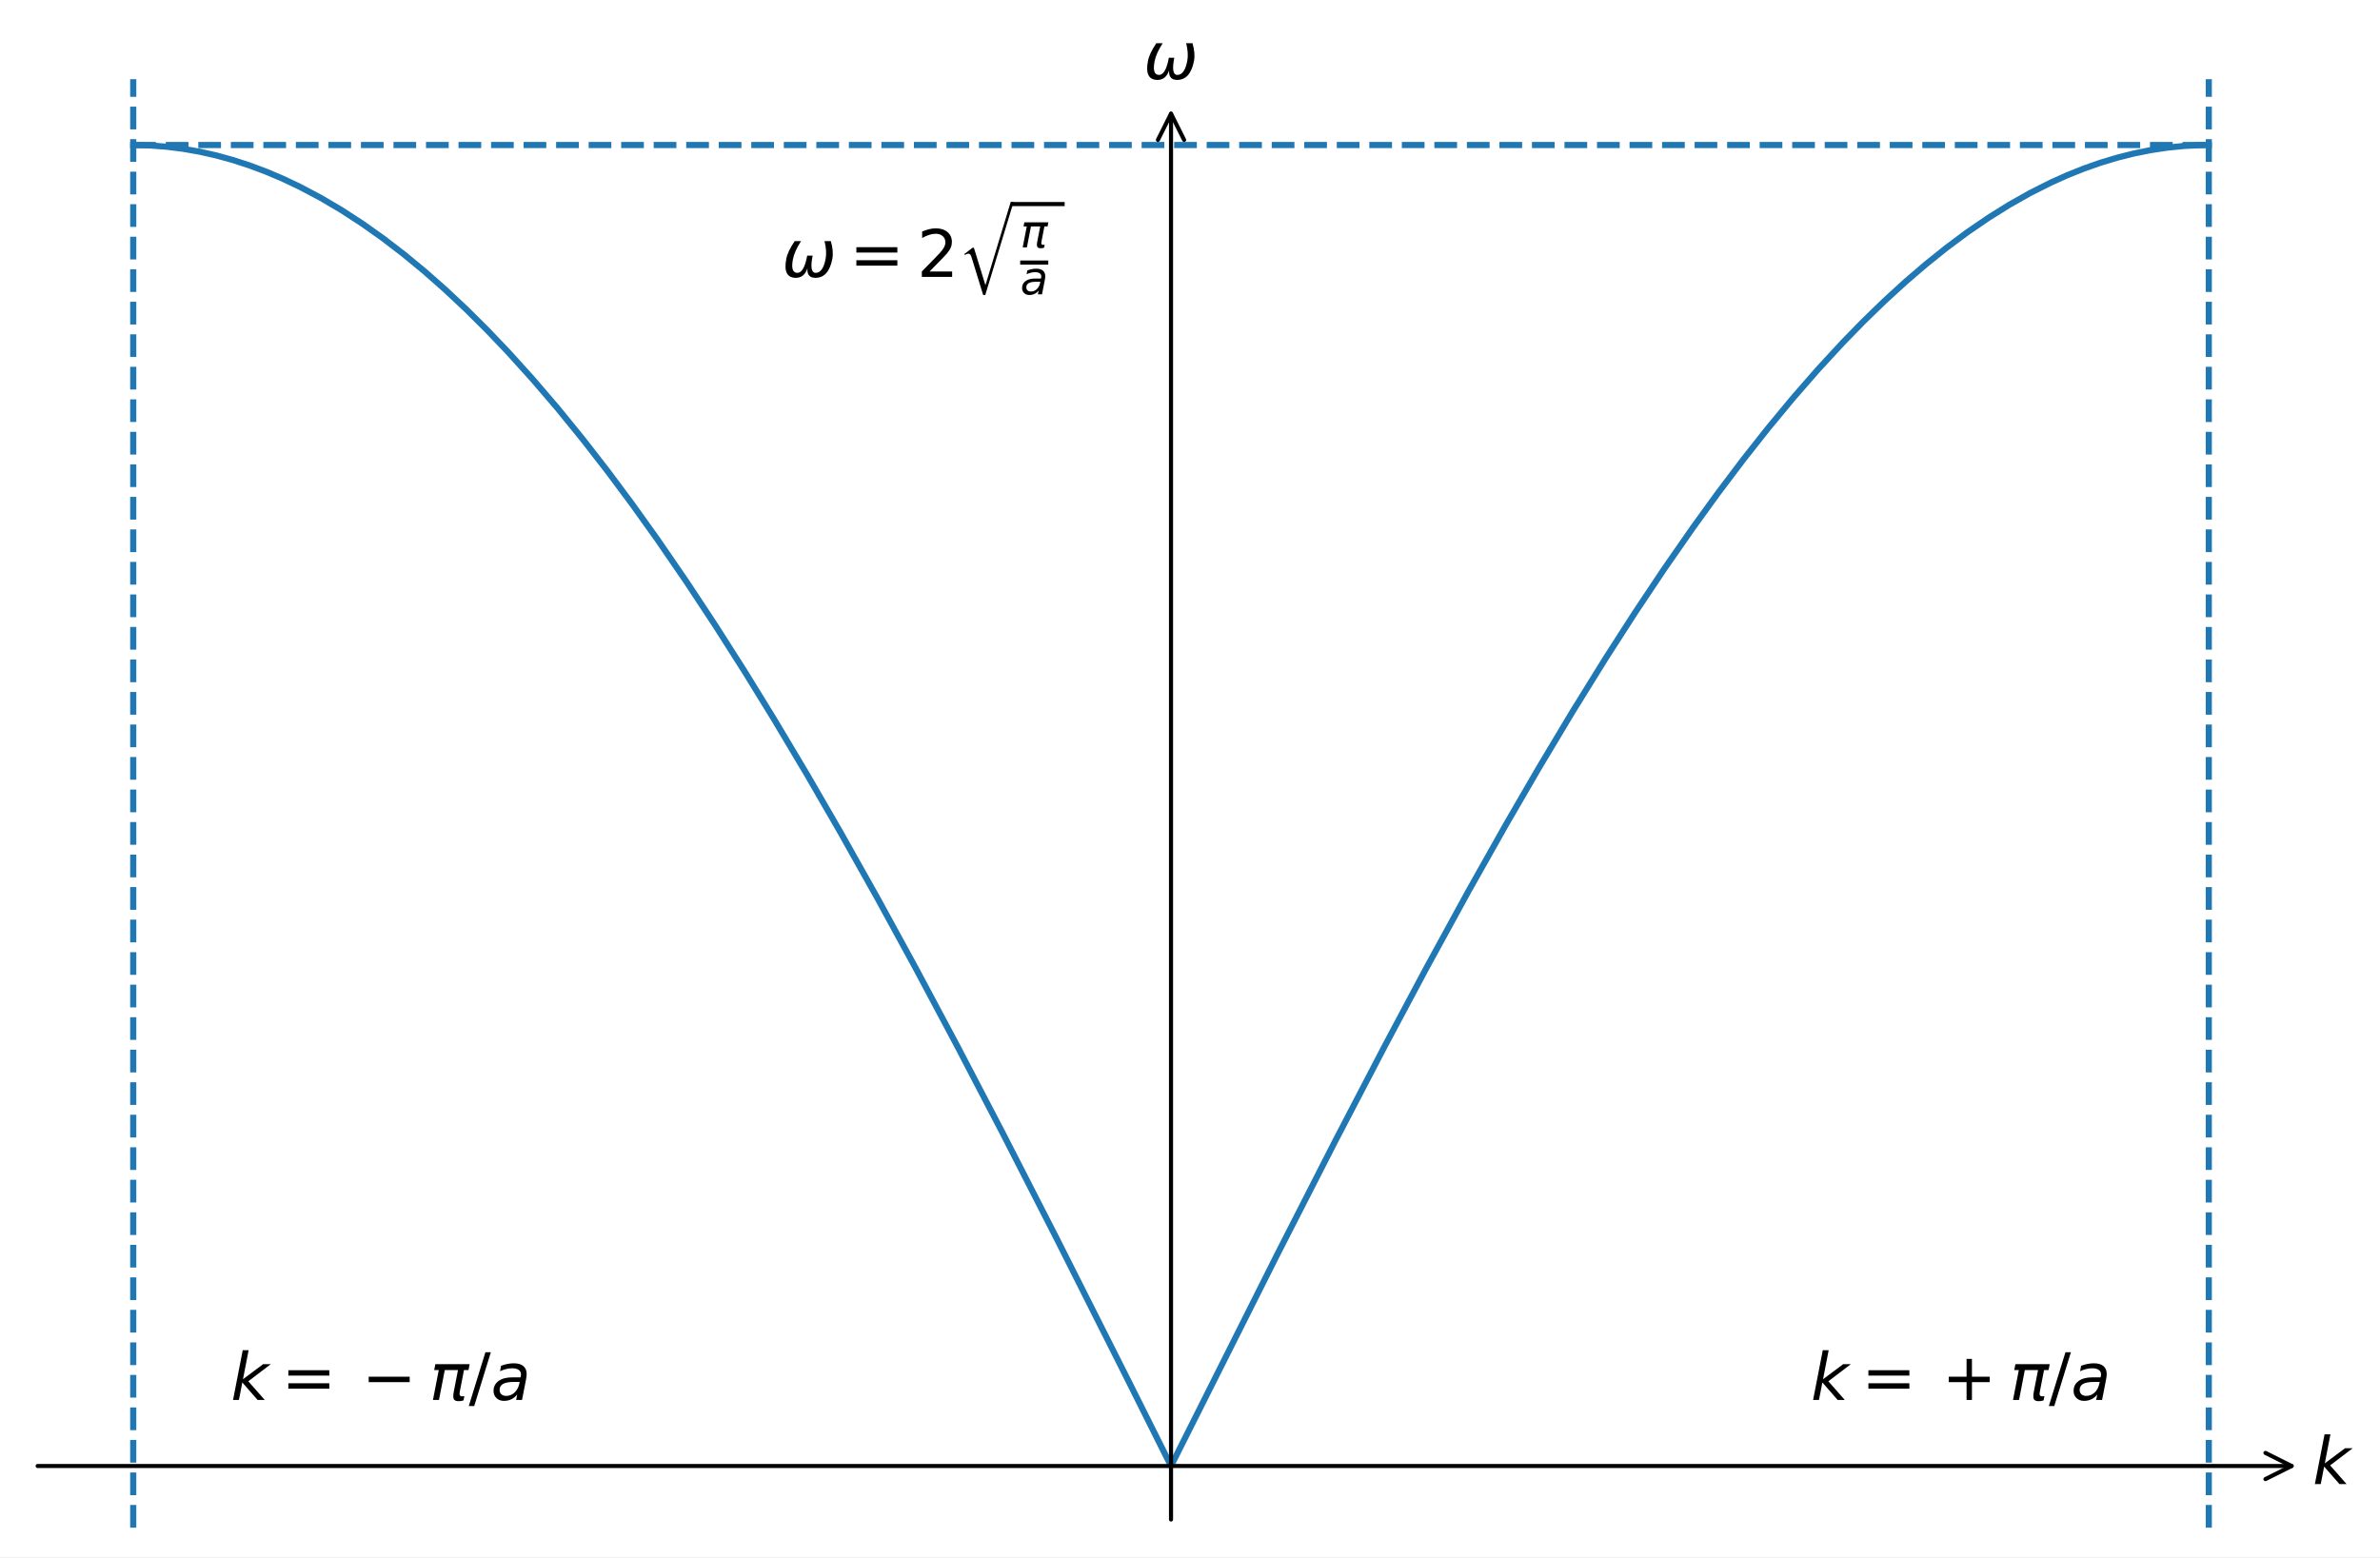
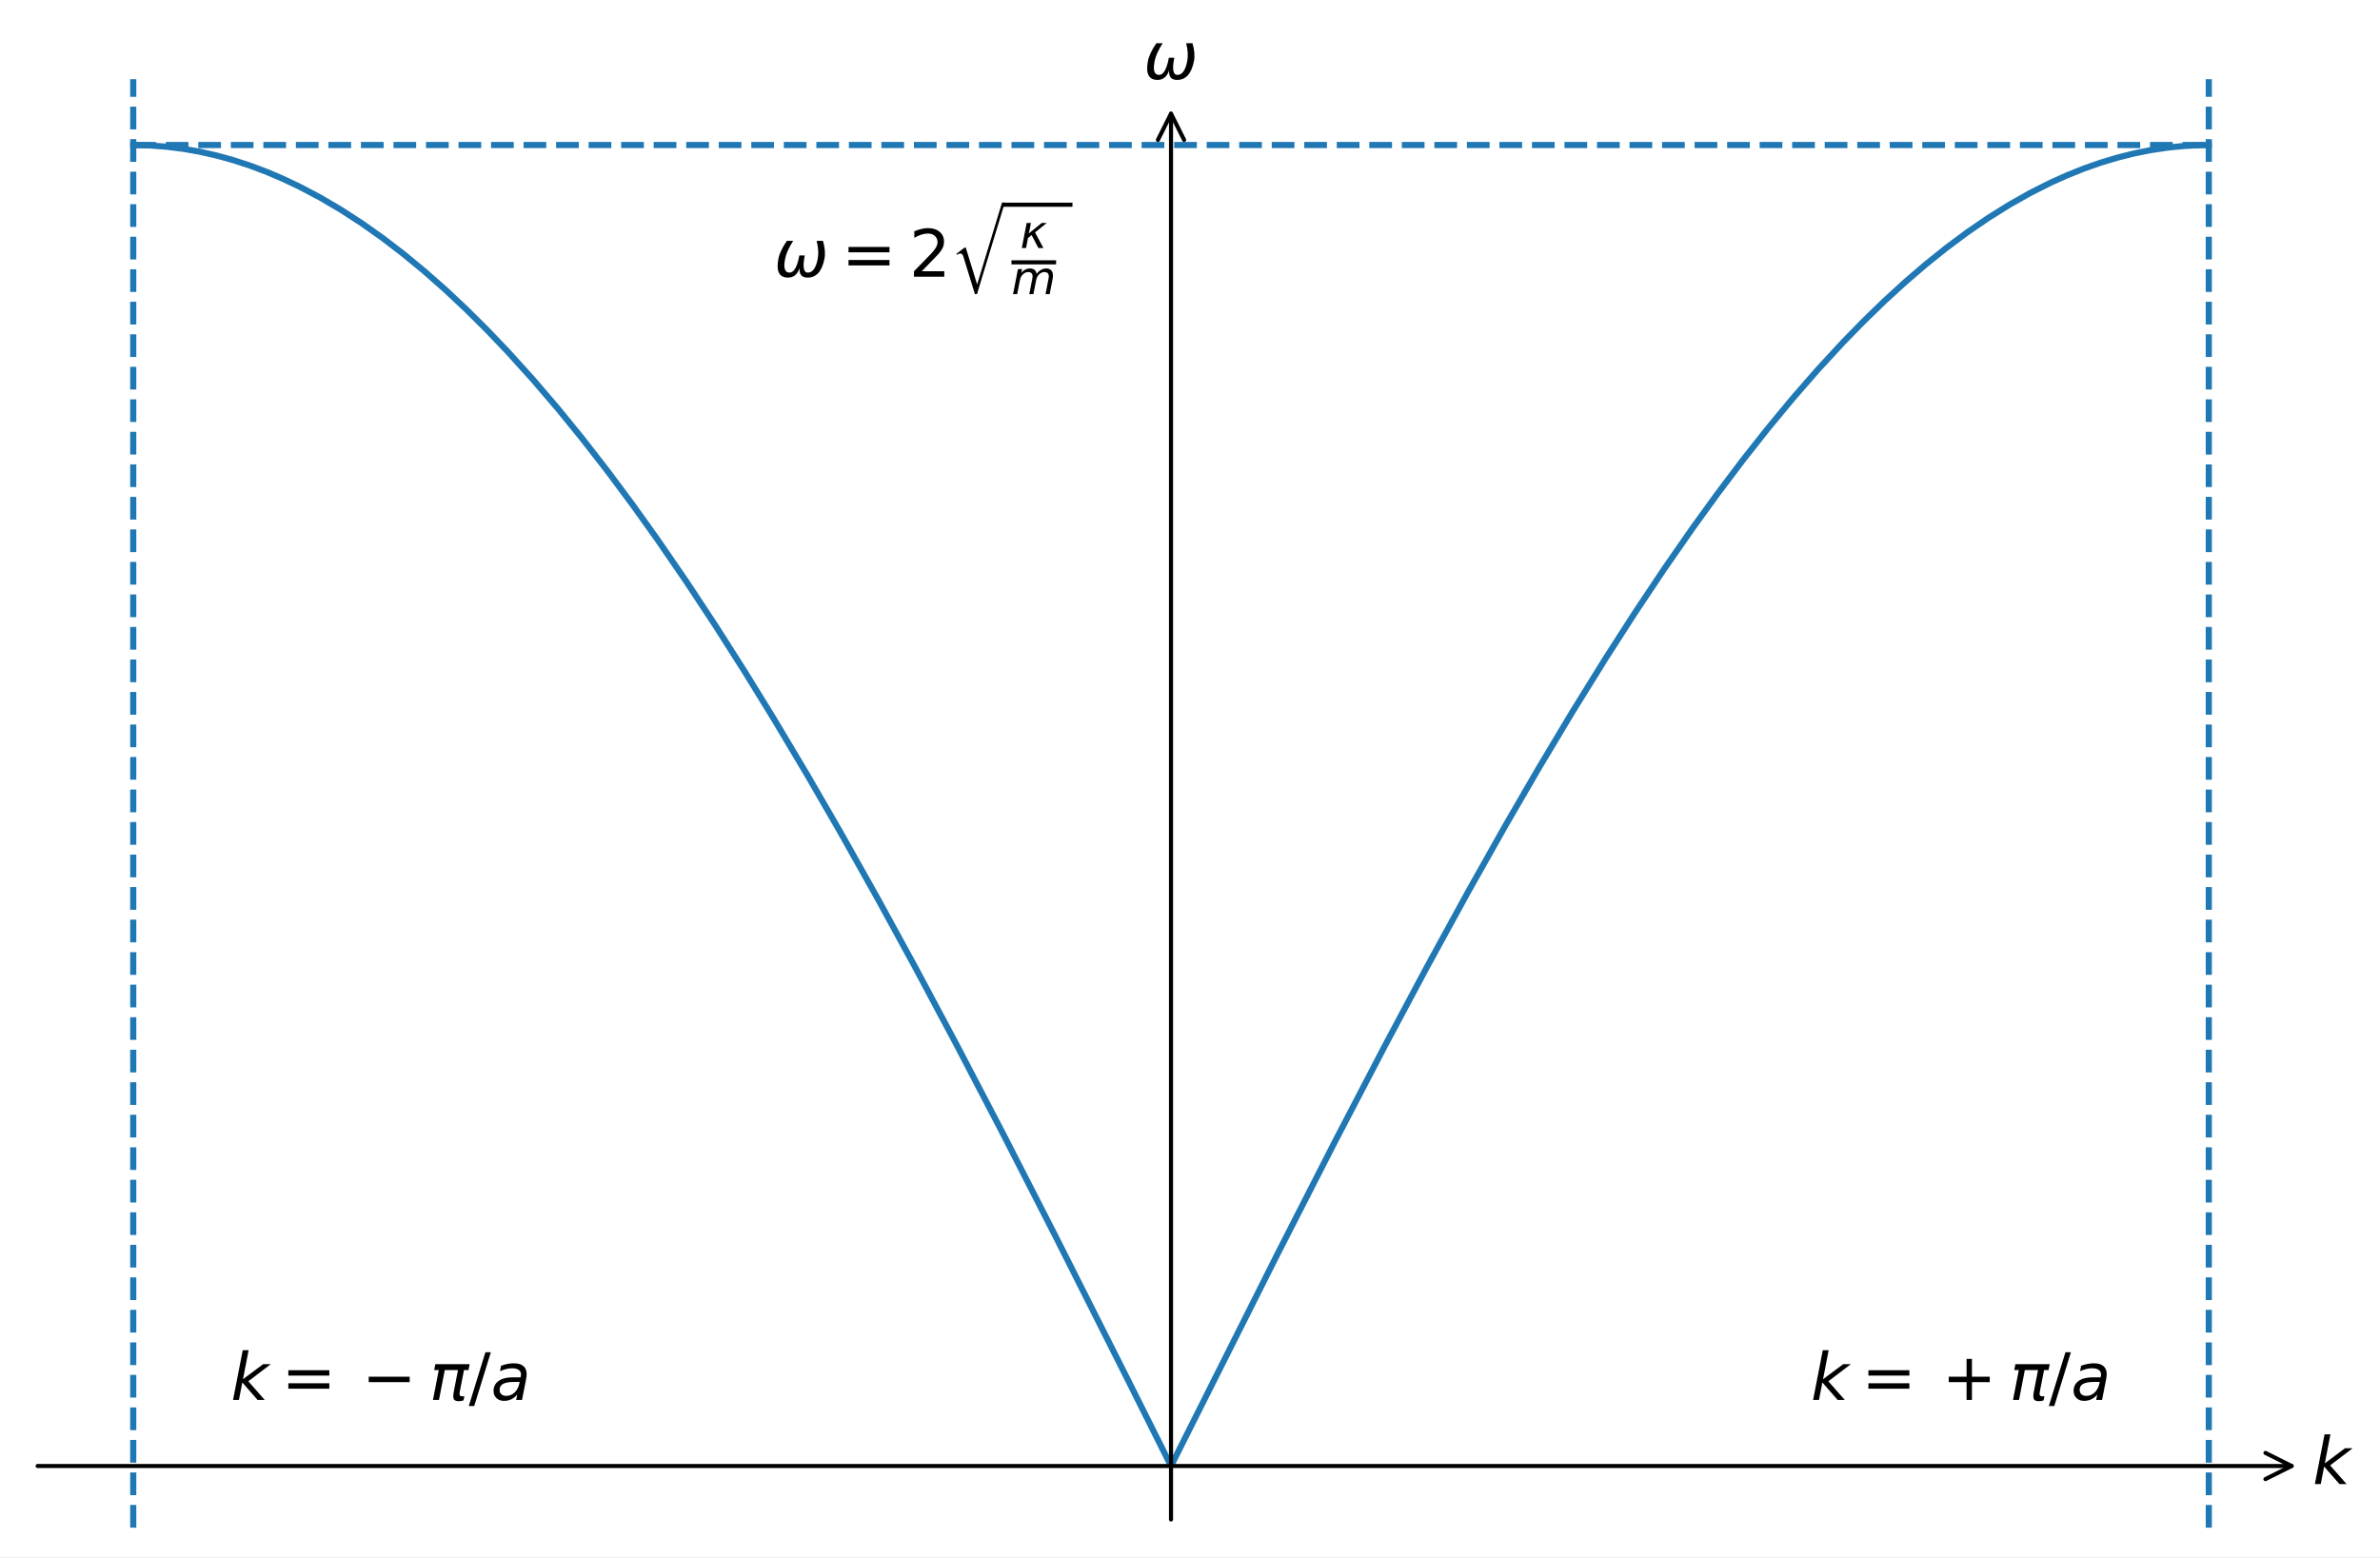
<svg xmlns="http://www.w3.org/2000/svg" xmlns:xlink="http://www.w3.org/1999/xlink" height="380.673pt" version="1.1" viewBox="0 0 581.68 380.673" width="581.68pt">
  <defs>
    <style type="text/css">*{stroke-linecap:butt;stroke-linejoin:round;}</style>
  </defs>
  <g id="figure_1">
    <g id="patch_1">
      <path d="M 0 380.673  L 581.68 380.673  L 581.68 0  L 0 0  z " style="fill:#ffffff;" />
    </g>
    <g id="axes_1">
      <g id="LineCollection_1">
-         <path clip-path="url(#pc04a3064a9)" d="M 32.564 35.454  L 539.836 35.454  " style="fill:none;stroke:#1f77b4;stroke-dasharray:5.55,2.4;stroke-dashoffset:0;stroke-width:1.5;" />
+         <path clip-path="url(#p57b3524aa2)" d="M 32.564 35.454  L 539.836 35.454  " style="fill:none;stroke:#1f77b4;stroke-dasharray:5.55,2.4;stroke-dashoffset:0;stroke-width:1.5;" />
      </g>
      <g id="line2d_1">
-         <path clip-path="url(#pc04a3064a9)" d="M 32.564 35.454  L 36.63 35.556  L 40.696 35.863  L 44.763 36.375  L 48.829 37.091  L 52.895 38.01  L 56.962 39.133  L 61.028 40.458  L 65.094 41.985  L 69.16 43.713  L 73.227 45.64  L 78.31 48.328  L 83.393 51.322  L 88.475 54.621  L 93.558 58.222  L 98.641 62.119  L 103.724 66.31  L 108.807 70.791  L 113.89 75.556  L 118.973 80.602  L 124.056 85.923  L 130.155 92.664  L 136.255 99.784  L 142.354 107.273  L 148.454 115.12  L 154.553 123.315  L 160.653 131.845  L 167.769 142.204  L 174.885 152.983  L 182.001 164.161  L 189.117 175.716  L 197.249 189.355  L 205.382 203.422  L 214.531 219.716  L 223.68 236.455  L 233.846 255.511  L 245.029 276.94  L 258.244 302.761  L 275.526 337.061  L 285.692 357.377  L 286.708 357.377  L 312.123 306.77  L 326.355 278.909  L 338.554 255.511  L 348.72 236.455  L 358.885 217.883  L 368.035 201.641  L 376.167 187.626  L 384.3 174.043  L 392.432 160.928  L 399.549 149.862  L 406.665 139.2  L 413.781 128.965  L 419.88 120.545  L 425.98 112.465  L 432.079 104.736  L 438.179 97.369  L 444.278 90.374  L 450.377 83.762  L 455.46 78.55  L 460.543 73.616  L 465.626 68.964  L 470.709 64.599  L 475.792 60.525  L 480.875 56.746  L 485.958 53.266  L 491.041 50.088  L 496.123 47.215  L 501.206 44.651  L 505.273 42.824  L 509.339 41.197  L 513.405 39.771  L 517.472 38.546  L 521.538 37.525  L 525.604 36.707  L 529.671 36.093  L 533.737 35.684  L 537.803 35.479  L 539.836 35.454  L 539.836 35.454  " style="fill:none;stroke:#1f77b4;stroke-linecap:square;stroke-width:1.5;" />
+         <path clip-path="url(#p57b3524aa2)" d="M 32.564 35.454  L 36.63 35.556  L 40.696 35.863  L 44.763 36.375  L 48.829 37.091  L 52.895 38.01  L 56.962 39.133  L 61.028 40.458  L 65.094 41.985  L 69.16 43.713  L 73.227 45.64  L 78.31 48.328  L 83.393 51.322  L 88.475 54.621  L 93.558 58.222  L 98.641 62.119  L 103.724 66.31  L 108.807 70.791  L 113.89 75.556  L 118.973 80.602  L 124.056 85.923  L 130.155 92.664  L 136.255 99.784  L 142.354 107.273  L 148.454 115.12  L 154.553 123.315  L 160.653 131.845  L 167.769 142.204  L 174.885 152.983  L 182.001 164.161  L 189.117 175.716  L 197.249 189.355  L 205.382 203.422  L 214.531 219.716  L 223.68 236.455  L 233.846 255.511  L 245.029 276.94  L 258.244 302.761  L 275.526 337.061  L 285.692 357.377  L 286.708 357.377  L 312.123 306.77  L 326.355 278.909  L 338.554 255.511  L 348.72 236.455  L 358.885 217.883  L 368.035 201.641  L 376.167 187.626  L 384.3 174.043  L 392.432 160.928  L 399.549 149.862  L 406.665 139.2  L 413.781 128.965  L 419.88 120.545  L 425.98 112.465  L 432.079 104.736  L 438.179 97.369  L 444.278 90.374  L 450.377 83.762  L 455.46 78.55  L 460.543 73.616  L 465.626 68.964  L 470.709 64.599  L 475.792 60.525  L 480.875 56.746  L 485.958 53.266  L 491.041 50.088  L 496.123 47.215  L 501.206 44.651  L 505.273 42.824  L 509.339 41.197  L 513.405 39.771  L 517.472 38.546  L 521.538 37.525  L 525.604 36.707  L 529.671 36.093  L 533.737 35.684  L 537.803 35.479  L 539.836 35.454  L 539.836 35.454  " style="fill:none;stroke:#1f77b4;stroke-linecap:square;stroke-width:1.5;" />
      </g>
      <g id="line2d_2">
-         <path clip-path="url(#pc04a3064a9)" d="M 32.564 373.473  L 32.564 19.358  " style="fill:none;stroke:#1f77b4;stroke-dasharray:5.55,2.4;stroke-dashoffset:0;stroke-width:1.5;" />
+         <path clip-path="url(#p57b3524aa2)" d="M 32.564 373.473  L 32.564 19.358  " style="fill:none;stroke:#1f77b4;stroke-dasharray:5.55,2.4;stroke-dashoffset:0;stroke-width:1.5;" />
      </g>
      <g id="line2d_3">
-         <path clip-path="url(#pc04a3064a9)" d="M 539.836 373.473  L 539.836 19.358  " style="fill:none;stroke:#1f77b4;stroke-dasharray:5.55,2.4;stroke-dashoffset:0;stroke-width:1.5;" />
+         <path clip-path="url(#p57b3524aa2)" d="M 539.836 373.473  L 539.836 19.358  " style="fill:none;stroke:#1f77b4;stroke-dasharray:5.55,2.4;stroke-dashoffset:0;stroke-width:1.5;" />
      </g>
      <g id="text_1">
        <g transform="translate(56.39486 342.2465)scale(0.16 -0.16)">
          <defs>
            <path d="M 18.312 75.984  L 27.297 75.984  L 18.703 31.688  L 49.516 54.688  L 61.188 54.688  L 26.812 28.516  L 51.906 0  L 41.016 0  L 17.672 26.703  L 12.5 0  L 3.516 0  z " id="DejaVuSans-Oblique-107" />
            <path d="M 10.594 45.406  L 73.188 45.406  L 73.188 37.203  L 10.594 37.203  z M 10.594 25.484  L 73.188 25.484  L 73.188 17.188  L 10.594 17.188  z " id="DejaVuSans-61" />
            <path d="M 10.594 35.5  L 73.188 35.5  L 73.188 27.203  L 10.594 27.203  z " id="DejaVuSans-8722" />
            <path d="M 9.125 54.688  L 61.531 54.688  L 59.766 45.703  L 52.875 45.703  L 46.344 12.109  Q 45.656 8.594 46.578 7.031  Q 47.469 5.516 50.141 5.516  Q 50.875 5.516 51.953 5.672  Q 53.078 5.766 53.422 5.812  L 52.156 -0.688  Q 50.344 -1.312 48.484 -1.609  Q 46.578 -1.906 44.781 -1.906  Q 38.922 -1.906 37.312 1.266  Q 35.688 4.5 37.359 13.094  L 43.703 45.703  L 23.531 45.703  L 14.656 0  L 5.469 0  L 14.359 45.703  L 7.375 45.703  z " id="DejaVuSans-Oblique-960" />
            <path d="M 25.391 72.906  L 33.688 72.906  L 8.297 -9.281  L 0 -9.281  z " id="DejaVuSans-47" />
            <path d="M 53.719 31.203  L 47.609 0  L 38.625 0  L 40.281 8.297  Q 36.328 3.422 31.266 1  Q 26.219 -1.422 20.016 -1.422  Q 13.031 -1.422 8.562 2.844  Q 4.109 7.125 4.109 13.812  Q 4.109 23.391 11.75 28.953  Q 19.391 34.516 32.812 34.516  L 45.312 34.516  L 45.797 36.922  Q 45.906 37.312 45.953 37.766  Q 46 38.234 46 39.203  Q 46 43.562 42.453 45.969  Q 38.922 48.391 32.516 48.391  Q 28.125 48.391 23.5 47.266  Q 18.891 46.141 14.016 43.891  L 15.578 52.203  Q 20.656 54.109 25.516 55.047  Q 30.375 56 34.906 56  Q 44.578 56 49.625 51.797  Q 54.688 47.609 54.688 39.594  Q 54.688 37.984 54.438 35.812  Q 54.203 33.641 53.719 31.203  z M 44 27.484  L 35.016 27.484  Q 23.969 27.484 18.672 24.531  Q 13.375 21.578 13.375 15.375  Q 13.375 11.078 16.078 8.641  Q 18.797 6.203 23.578 6.203  Q 30.906 6.203 36.375 11.453  Q 41.844 16.703 43.609 25.484  z " id="DejaVuSans-Oblique-97" />
          </defs>
          <use transform="translate(0 0.015625)" xlink:href="#DejaVuSans-Oblique-107" />
          <use transform="translate(77.39258 0.015625)" xlink:href="#DejaVuSans-61" />
          <use transform="translate(200.1465 0.015625)" xlink:href="#DejaVuSans-8722" />
          <use transform="translate(303.418 0.015625)" xlink:href="#DejaVuSans-Oblique-960" />
          <use transform="translate(363.623 0.015625)" xlink:href="#DejaVuSans-47" />
          <use transform="translate(397.3145 0.015625)" xlink:href="#DejaVuSans-Oblique-97" />
        </g>
      </g>
      <g id="text_2">
        <g transform="translate(442.5651 342.2465)scale(0.16 -0.16)">
          <defs>
            <path d="M 46 62.703  L 46 35.5  L 73.188 35.5  L 73.188 27.203  L 46 27.203  L 46 0  L 37.797 0  L 37.797 27.203  L 10.594 27.203  L 10.594 35.5  L 37.797 35.5  L 37.797 62.703  z " id="DejaVuSans-43" />
          </defs>
          <use transform="translate(0 0.015625)" xlink:href="#DejaVuSans-Oblique-107" />
          <use transform="translate(77.39258 0.015625)" xlink:href="#DejaVuSans-61" />
          <use transform="translate(200.1465 0.015625)" xlink:href="#DejaVuSans-43" />
          <use transform="translate(303.418 0.015625)" xlink:href="#DejaVuSans-Oblique-960" />
          <use transform="translate(363.623 0.015625)" xlink:href="#DejaVuSans-47" />
          <use transform="translate(397.3145 0.015625)" xlink:href="#DejaVuSans-Oblique-97" />
        </g>
      </g>
      <g id="text_3">
-         <g transform="translate(191.0888 67.74765)scale(0.16 -0.16)">
+         <g transform="translate(189.1688 67.74765)scale(0.16 -0.16)">
          <defs>
            <path d="M 21.391 -1.422  Q 1.125 -1.422 6.781 27.594  Q 8.984 39.062 19.625 54.688  L 29.297 54.688  Q 19.234 39.062 17 27.344  Q 12.797 6.203 23.734 6.203  Q 33.844 6.203 38.719 32.469  L 47.016 32.469  Q 41.703 6.062 51.812 6.203  Q 62.703 6.297 66.797 27.344  Q 69.047 39.062 65.141 54.688  L 74.812 54.688  Q 79.297 39.062 77.094 27.594  Q 71.531 -1.469 51.219 -1.422  Q 37.938 -1.375 39.109 13.188  Q 34.281 -1.422 21.391 -1.422  z " id="DejaVuSans-Oblique-969" />
            <path d="M 19.188 8.297  L 53.609 8.297  L 53.609 0  L 7.328 0  L 7.328 8.297  Q 12.938 14.109 22.625 23.891  Q 32.328 33.688 34.812 36.531  Q 39.547 41.844 41.422 45.531  Q 43.312 49.219 43.312 52.781  Q 43.312 58.594 39.234 62.25  Q 35.156 65.922 28.609 65.922  Q 23.969 65.922 18.812 64.312  Q 13.672 62.703 7.812 59.422  L 7.812 69.391  Q 13.766 71.781 18.938 73  Q 24.125 74.219 28.422 74.219  Q 39.75 74.219 46.484 68.547  Q 53.219 62.891 53.219 53.422  Q 53.219 48.922 51.531 44.891  Q 49.859 40.875 45.406 35.406  Q 44.188 33.984 37.641 27.219  Q 31.109 20.453 19.188 8.297  z " id="DejaVuSans-50" />
            <path d="M 108.906 155.203  L 52.703 -29.5  L 48.5 -29.5  L 25.406 45.594  Q 24.297 49.203 22.891 50.797  Q 21.5 52.406 19.203 52.406  Q 15.797 52.406 12.406 49.703  L 11.203 51.703  L 27.594 64.297  L 30.094 64.297  L 52.797 -9.406  L 53.203 -9.406  L 103.203 155.203  z " id="STIXSizeOneSym-Regular-8730" />
+             <path d="M 14.656 54.688  L 23.922 54.688  L 19.484 31.984  L 47.516 54.688  L 58.453 54.688  L 32.906 34.078  L 51.172 0  L 40.188 0  L 25.438 28.219  L 17.531 21.922  L 13.281 0  L 4 0  z " id="DejaVuSans-Oblique-954" />
+             <path d="M 89.797 33.016  L 83.406 0  L 74.422 0  L 80.719 32.719  Q 81.109 34.812 81.297 36.328  Q 81.5 37.844 81.5 38.922  Q 81.5 43.312 79.047 45.75  Q 76.609 48.188 72.219 48.188  Q 65.672 48.188 60.547 43.281  Q 55.422 38.375 53.906 30.516  L 47.906 0  L 38.922 0  L 45.312 32.719  Q 45.703 34.516 45.891 36.047  Q 46.094 37.594 46.094 38.812  Q 46.094 43.266 43.656 45.719  Q 41.219 48.188 36.922 48.188  Q 30.281 48.188 25.141 43.281  Q 20.016 38.375 18.5 30.516  L 12.5 0  L 3.516 0  L 14.203 54.688  L 23.188 54.688  L 21.484 46.188  Q 25.141 50.984 30.047 53.484  Q 34.969 56 40.578 56  Q 46.531 56 50.359 52.875  Q 54.203 49.75 54.984 44.188  Q 59.078 49.953 64.469 52.969  Q 69.875 56 75.875 56  Q 82.906 56 86.734 51.953  Q 90.578 47.906 90.578 40.484  Q 90.578 38.875 90.375 36.938  Q 90.188 35.016 89.797 33.016  z " id="DejaVuSans-Oblique-109" />
          </defs>
-           <use transform="translate(0 0.335938)" xlink:href="#DejaVuSans-Oblique-969" />
-           <use transform="translate(103.2227 0.335938)" xlink:href="#DejaVuSans-61" />
-           <use transform="translate(206.4941 0.335938)" xlink:href="#DejaVuSans-50" />
-           <use transform="translate(270.1172 -4.578125)scale(0.770485)" xlink:href="#STIXSizeOneSym-Regular-8730" />
-           <use transform="translate(364.0557 45.46875)scale(0.7)" xlink:href="#DejaVuSans-Oblique-960" />
-           <use transform="translate(364.0557 -26.31563)scale(0.7)" xlink:href="#DejaVuSans-Oblique-97" />
-           <path d="M 351.556 108.5  L 351.556 114.75  L 431.951 114.75  L 431.951 108.5  L 351.556 108.5  z " />
-           <path d="M 364.056 19.134  L 364.056 25.384  L 406.951 25.384  L 406.951 19.134  L 364.056 19.134  z " />
+           <use transform="translate(0 0.684375)" xlink:href="#DejaVuSans-Oblique-969" />
+           <use transform="translate(103.2227 0.684375)" xlink:href="#DejaVuSans-61" />
+           <use transform="translate(206.4941 0.684375)" xlink:href="#DejaVuSans-50" />
+           <use transform="translate(270.1172 -3.609375)scale(0.757872)" xlink:href="#STIXSizeOneSym-Regular-8730" />
+           <use transform="translate(375.718 44.46875)scale(0.7)" xlink:href="#DejaVuSans-Oblique-954" />
+           <use transform="translate(362.718 -25.98125)scale(0.7)" xlink:href="#DejaVuSans-Oblique-109" />
+           <path d="M 350.218 107.5  L 350.218 113.75  L 455.906 113.75  L 455.906 107.5  L 350.218 107.5  z " />
+           <path d="M 362.718 19.469  L 362.718 25.719  L 430.906 25.719  L 430.906 19.469  L 362.718 19.469  z " />
        </g>
      </g>
      <g id="patch_2">
        <path d="M 560.083 358.394  Q 285.2 358.394 9.199 358.394  " style="fill:none;stroke:#000000;stroke-linecap:round;" />
        <path d="M 553.683 355.194  L 560.083 358.394  L 553.683 361.594  " style="fill:none;stroke:#000000;stroke-linecap:round;" />
      </g>
      <g id="text_4">
        <g transform="translate(565.2 362.8085)scale(0.16 -0.16)">
          <use transform="translate(0 0.015625)" xlink:href="#DejaVuSans-Oblique-107" />
        </g>
      </g>
      <g id="patch_3">
        <path d="M 286.2 27.8  Q 286.2 199.079 286.2 371.476  " style="fill:none;stroke:#000000;stroke-linecap:round;" />
        <path d="M 283 34.2  L 286.2 27.8  L 289.4 34.2  " style="fill:none;stroke:#000000;stroke-linecap:round;" />
      </g>
      <g id="text_5">
        <g transform="translate(279.48 19.3575)scale(0.16 -0.16)">
          <use transform="translate(0 0.3125)" xlink:href="#DejaVuSans-Oblique-969" />
        </g>
      </g>
    </g>
  </g>
  <defs>
-     <clipPath id="pc04a3064a9">
+     <clipPath id="p57b3524aa2">
      <rect height="354.116" width="558" x="7.2" y="19.358" />
    </clipPath>
  </defs>
</svg>
